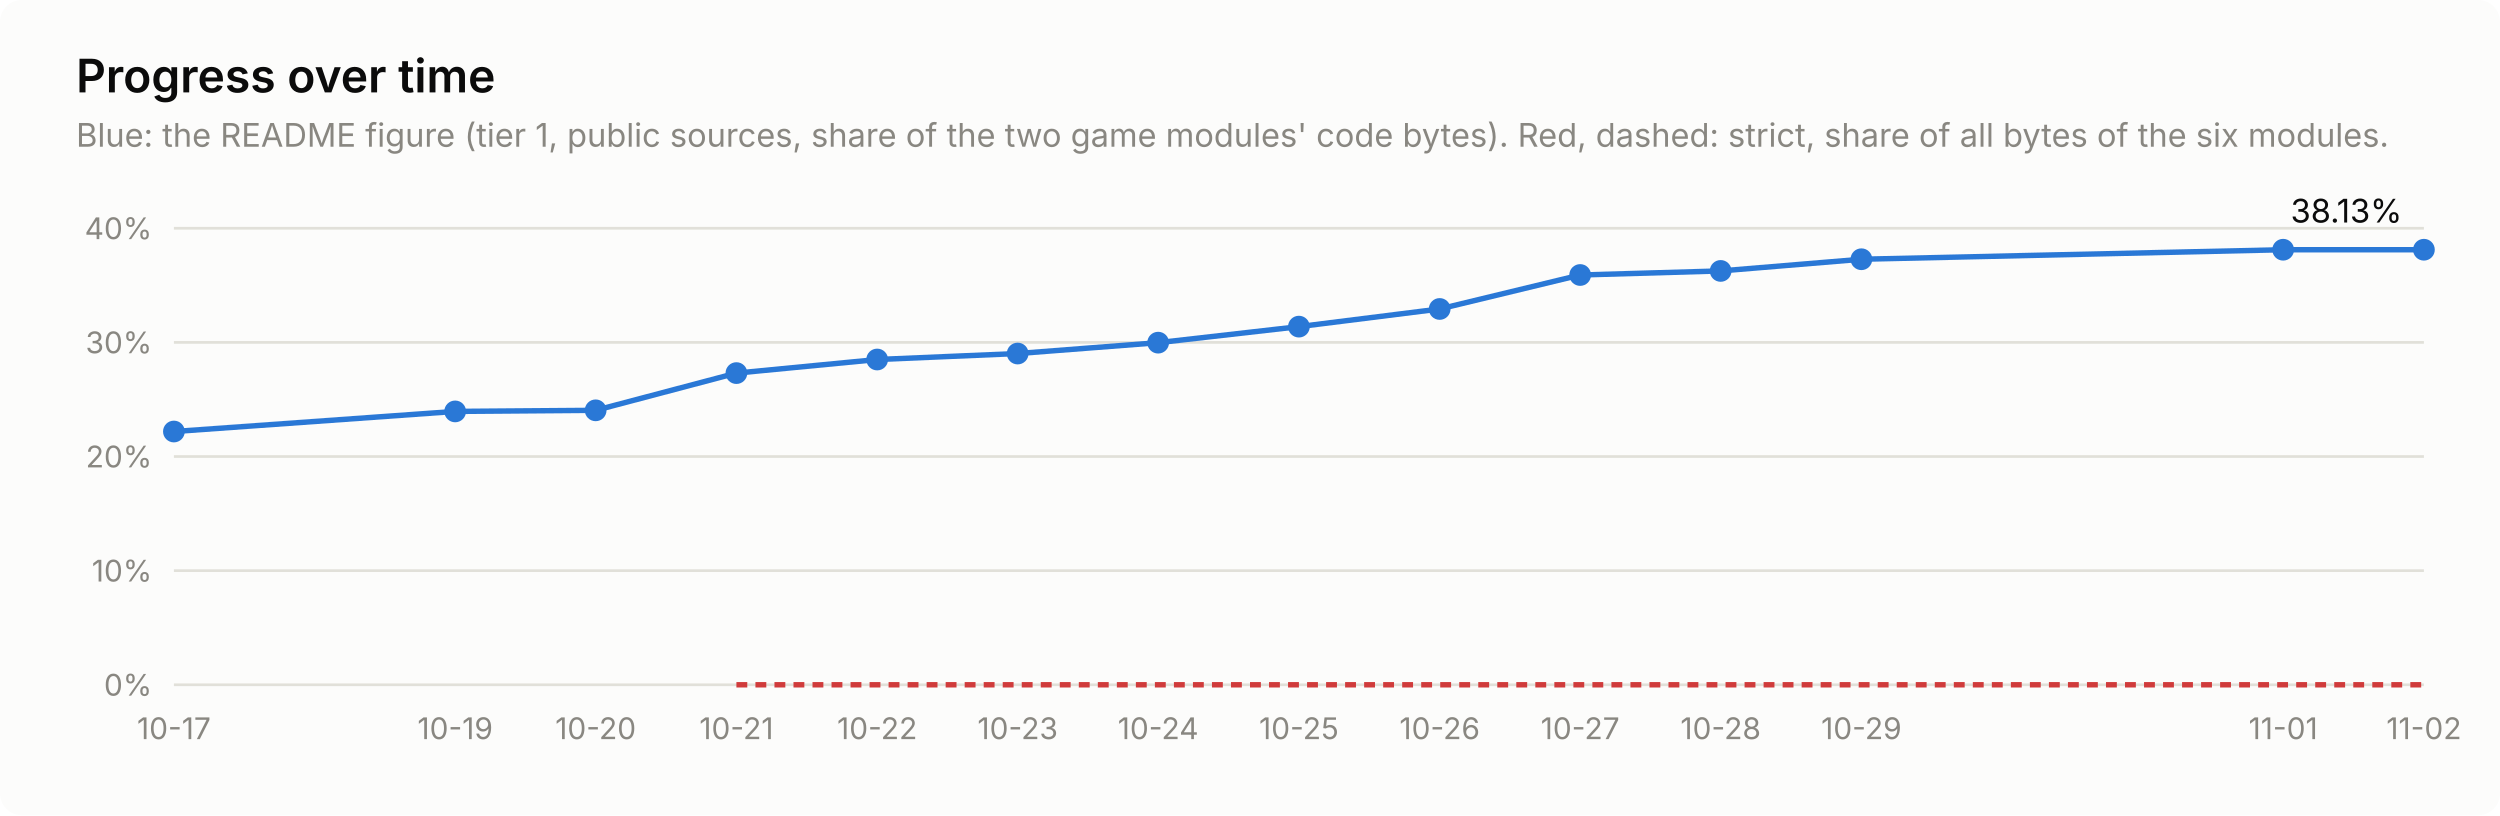
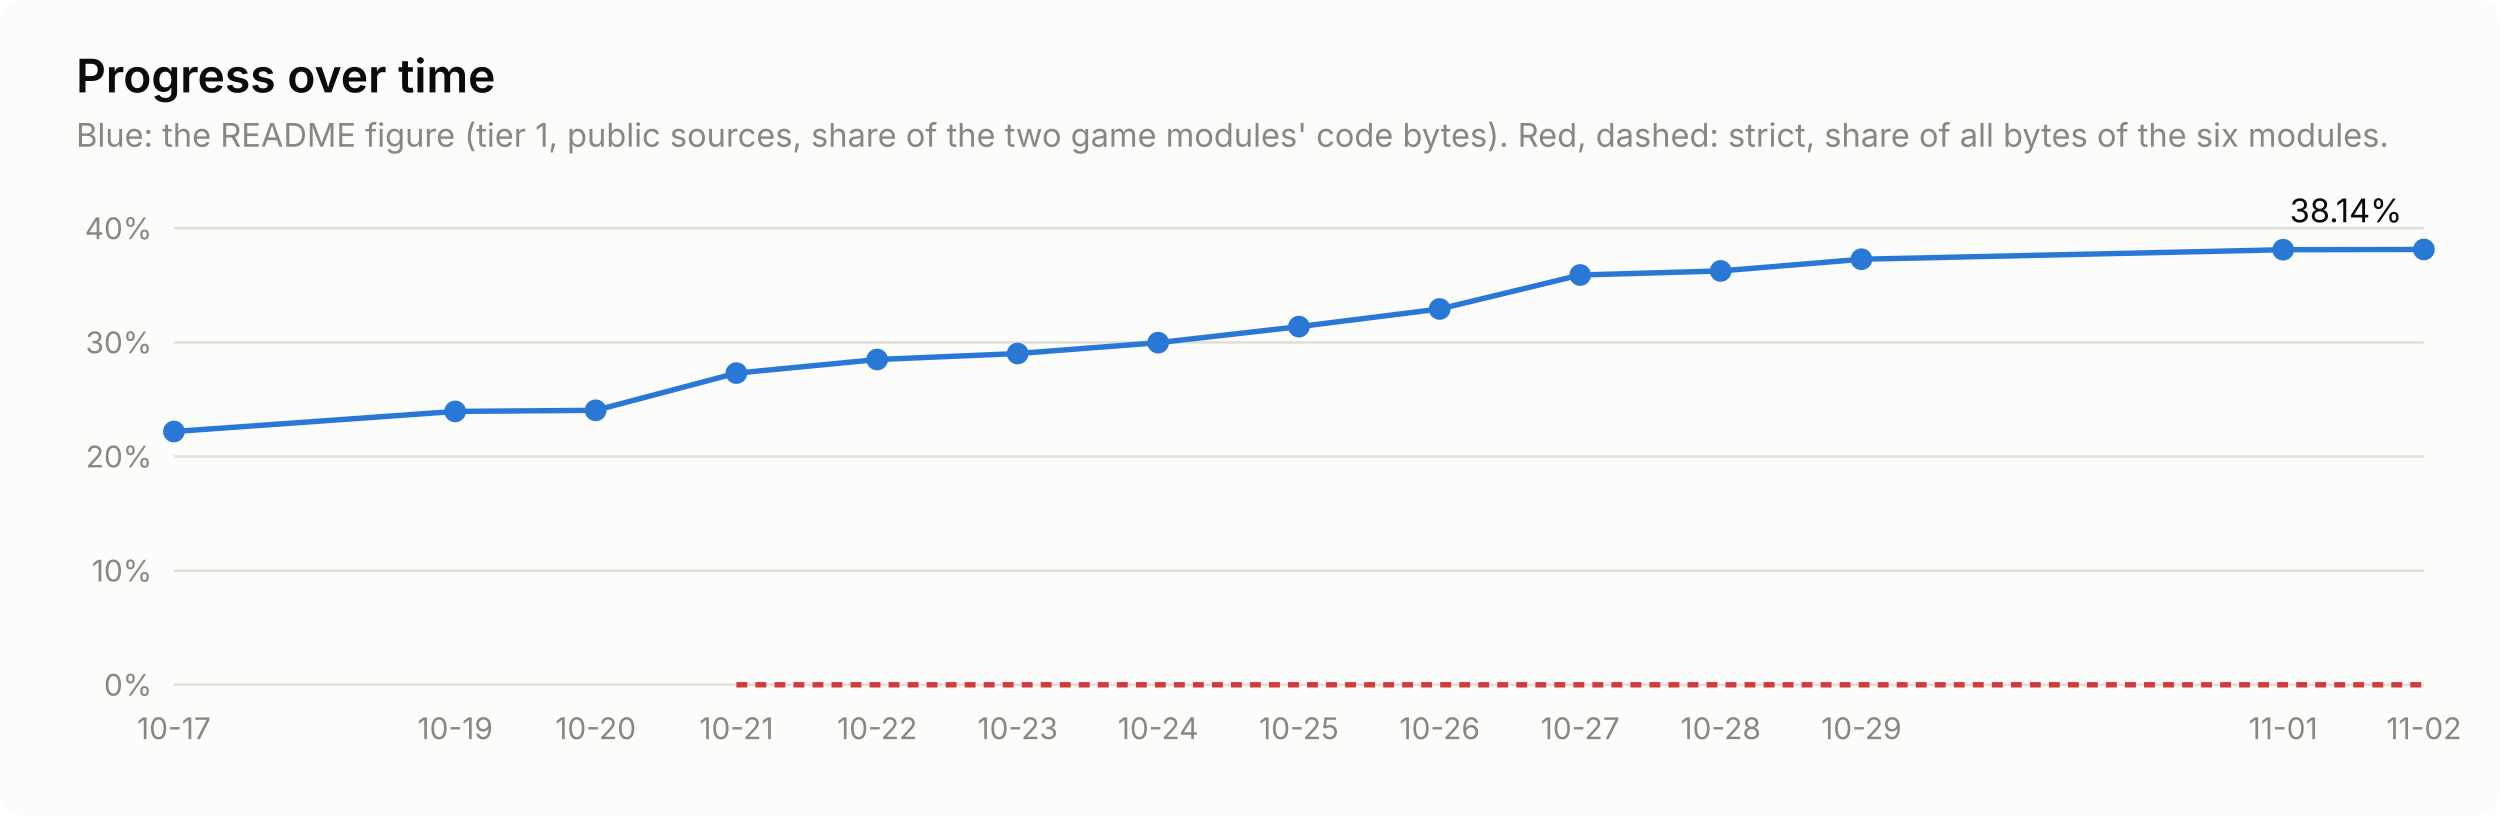
<svg xmlns="http://www.w3.org/2000/svg" viewBox="0 0 920 300" width="920" height="300" role="img" aria-label="History of the published tier-1 figure and the strict figure">
  <style>
.bg{fill:#fcfcfb}.t1{fill:#0b0b0b}.t2{fill:#52514e}.t3{fill:#898781}.grid{stroke:#e1e0d9}.track{fill:#e1e0d9}
.ln{fill:none;stroke:#2a78d6;stroke-width:2}.ln2{fill:none;stroke:#d03b3b;stroke-width:2;stroke-dasharray:4 3}.dot{fill:#2a78d6}
text{font-family:system-ui,-apple-system,"Segoe UI",sans-serif}.num{font-variant-numeric:tabular-nums}
.hatch-line{stroke:#898781;stroke-width:1.5}
.s-matched{fill:#2a78d6}.s-lane{fill:#eb6834}.s-near{fill:#1baf7a}.s-parked{fill:#eda100}.s-blocked{fill:#d03b3b}.s-todo{fill:#c3c2b7}.s-data{fill:#6250d6}.s-kept{fill:#c3c2b7}
@media (prefers-color-scheme:dark){
.bg{fill:#1a1a19}.t1{fill:#f0efec}.t2{fill:#c3c2b7}.t3{fill:#898781}.grid{stroke:#2c2c2a}.track{fill:#2c2c2a}
.ln{stroke:#3987e5}.dot{fill:#3987e5}.hatch-line{stroke:#898781}
.s-matched{fill:#3987e5}.s-lane{fill:#d95926}.s-near{fill:#199e70}.s-parked{fill:#c98500}.s-blocked{fill:#d03b3b}.s-todo{fill:#4a4a46}.s-data{fill:#9085e9}.s-kept{fill:#4a4a46}}</style>
  <defs>
    <pattern id="hatch" patternUnits="userSpaceOnUse" width="6" height="6" patternTransform="rotate(45)">
      <rect class="s-kept" width="6" height="6" />
      <line class="hatch-line" x1="0" y1="0" x2="0" y2="6" />
    </pattern>
  </defs>
  <rect class="bg" width="920" height="300" rx="8" />
  <text class="t1" x="28" y="34" font-size="17" font-weight="600">Progress over time</text>
  <text class="t3" x="28" y="54" font-size="12">Blue: the README figure (tier 1, public sources, share of the two game modules' code bytes). Red, dashed: strict, share of all bytes of the six modules.</text>
  <line class="grid" x1="64" x2="892" y1="252.0" y2="252.0" stroke-width="1" />
  <text class="t3 num" x="56" y="256.0" font-size="11" text-anchor="end">0%</text>
  <line class="grid" x1="64" x2="892" y1="210.0" y2="210.0" stroke-width="1" />
  <text class="t3 num" x="56" y="214.0" font-size="11" text-anchor="end">10%</text>
  <line class="grid" x1="64" x2="892" y1="168.0" y2="168.0" stroke-width="1" />
  <text class="t3 num" x="56" y="172.0" font-size="11" text-anchor="end">20%</text>
  <line class="grid" x1="64" x2="892" y1="126.0" y2="126.0" stroke-width="1" />
  <text class="t3 num" x="56" y="130.0" font-size="11" text-anchor="end">30%</text>
  <line class="grid" x1="64" x2="892" y1="84.0" y2="84.0" stroke-width="1" />
  <text class="t3 num" x="56" y="88.0" font-size="11" text-anchor="end">40%</text>
  <text class="t3 num" x="64.0" y="272" font-size="11" text-anchor="middle">10-17</text>
  <text class="t3 num" x="167.5" y="272" font-size="11" text-anchor="middle">10-19</text>
  <text class="t3 num" x="219.2" y="272" font-size="11" text-anchor="middle">10-20</text>
  <text class="t3 num" x="271.0" y="272" font-size="11" text-anchor="middle">10-21</text>
  <text class="t3 num" x="322.8" y="272" font-size="11" text-anchor="middle">10-22</text>
  <text class="t3 num" x="374.5" y="272" font-size="11" text-anchor="middle">10-23</text>
  <text class="t3 num" x="426.2" y="272" font-size="11" text-anchor="middle">10-24</text>
  <text class="t3 num" x="478.0" y="272" font-size="11" text-anchor="middle">10-25</text>
  <text class="t3 num" x="529.8" y="272" font-size="11" text-anchor="middle">10-26</text>
  <text class="t3 num" x="581.5" y="272" font-size="11" text-anchor="middle">10-27</text>
  <text class="t3 num" x="633.2" y="272" font-size="11" text-anchor="middle">10-28</text>
  <text class="t3 num" x="685.0" y="272" font-size="11" text-anchor="middle">10-29</text>
  <text class="t3 num" x="840.2" y="272" font-size="11" text-anchor="middle">11-01</text>
  <text class="t3 num" x="892.0" y="272" font-size="11" text-anchor="middle">11-02</text>
-   <path class="ln" d="M64.0,158.8 L167.5,151.4 L219.2,151.0 L271.0,137.3 L322.8,132.3 L374.5,130.1 L426.2,126.1 L478.0,120.2 L529.8,113.7 L581.5,101.2 L633.2,99.7 L685.0,95.4 L840.2,91.9 L892.0,91.9" />
+   <path class="ln" d="M64.0,158.8 L167.5,151.4 L219.2,151.0 L271.0,137.3 L322.8,132.3 L374.5,130.1 L426.2,126.1 L478.0,120.2 L529.8,113.7 L581.5,101.2 L633.2,99.7 L685.0,95.4 L840.2,91.9 L892.0,91.8" />
  <path class="ln2" d="M271.0,252.0 L322.8,252.0 L374.5,252.0 L426.2,252.0 L478.0,252.0 L529.8,252.0 L581.5,252.0 L633.2,252.0 L685.0,252.0 L840.2,252.0 L892.0,252.0" />
  <circle class="dot" cx="64.0" cy="158.8" r="4" />
  <circle class="dot" cx="167.5" cy="151.4" r="4" />
  <circle class="dot" cx="219.2" cy="151.0" r="4" />
  <circle class="dot" cx="271.0" cy="137.3" r="4" />
  <circle class="dot" cx="322.8" cy="132.3" r="4" />
  <circle class="dot" cx="374.5" cy="130.1" r="4" />
  <circle class="dot" cx="426.2" cy="126.1" r="4" />
  <circle class="dot" cx="478.0" cy="120.2" r="4" />
  <circle class="dot" cx="529.8" cy="113.7" r="4" />
  <circle class="dot" cx="581.5" cy="101.2" r="4" />
  <circle class="dot" cx="633.2" cy="99.7" r="4" />
  <circle class="dot" cx="685.0" cy="95.4" r="4" />
  <circle class="dot" cx="840.2" cy="91.9" r="4" />
-   <circle class="dot" cx="892.0" cy="91.9" r="4" />
-   <text class="t1 num" x="884.0" y="81.9" font-size="12" text-anchor="end">38.13%</text>
+   <circle class="dot" cx="892.0" cy="91.8" r="4" />
+   <text class="t1 num" x="884.0" y="81.8" font-size="12" text-anchor="end">38.14%</text>
</svg>
